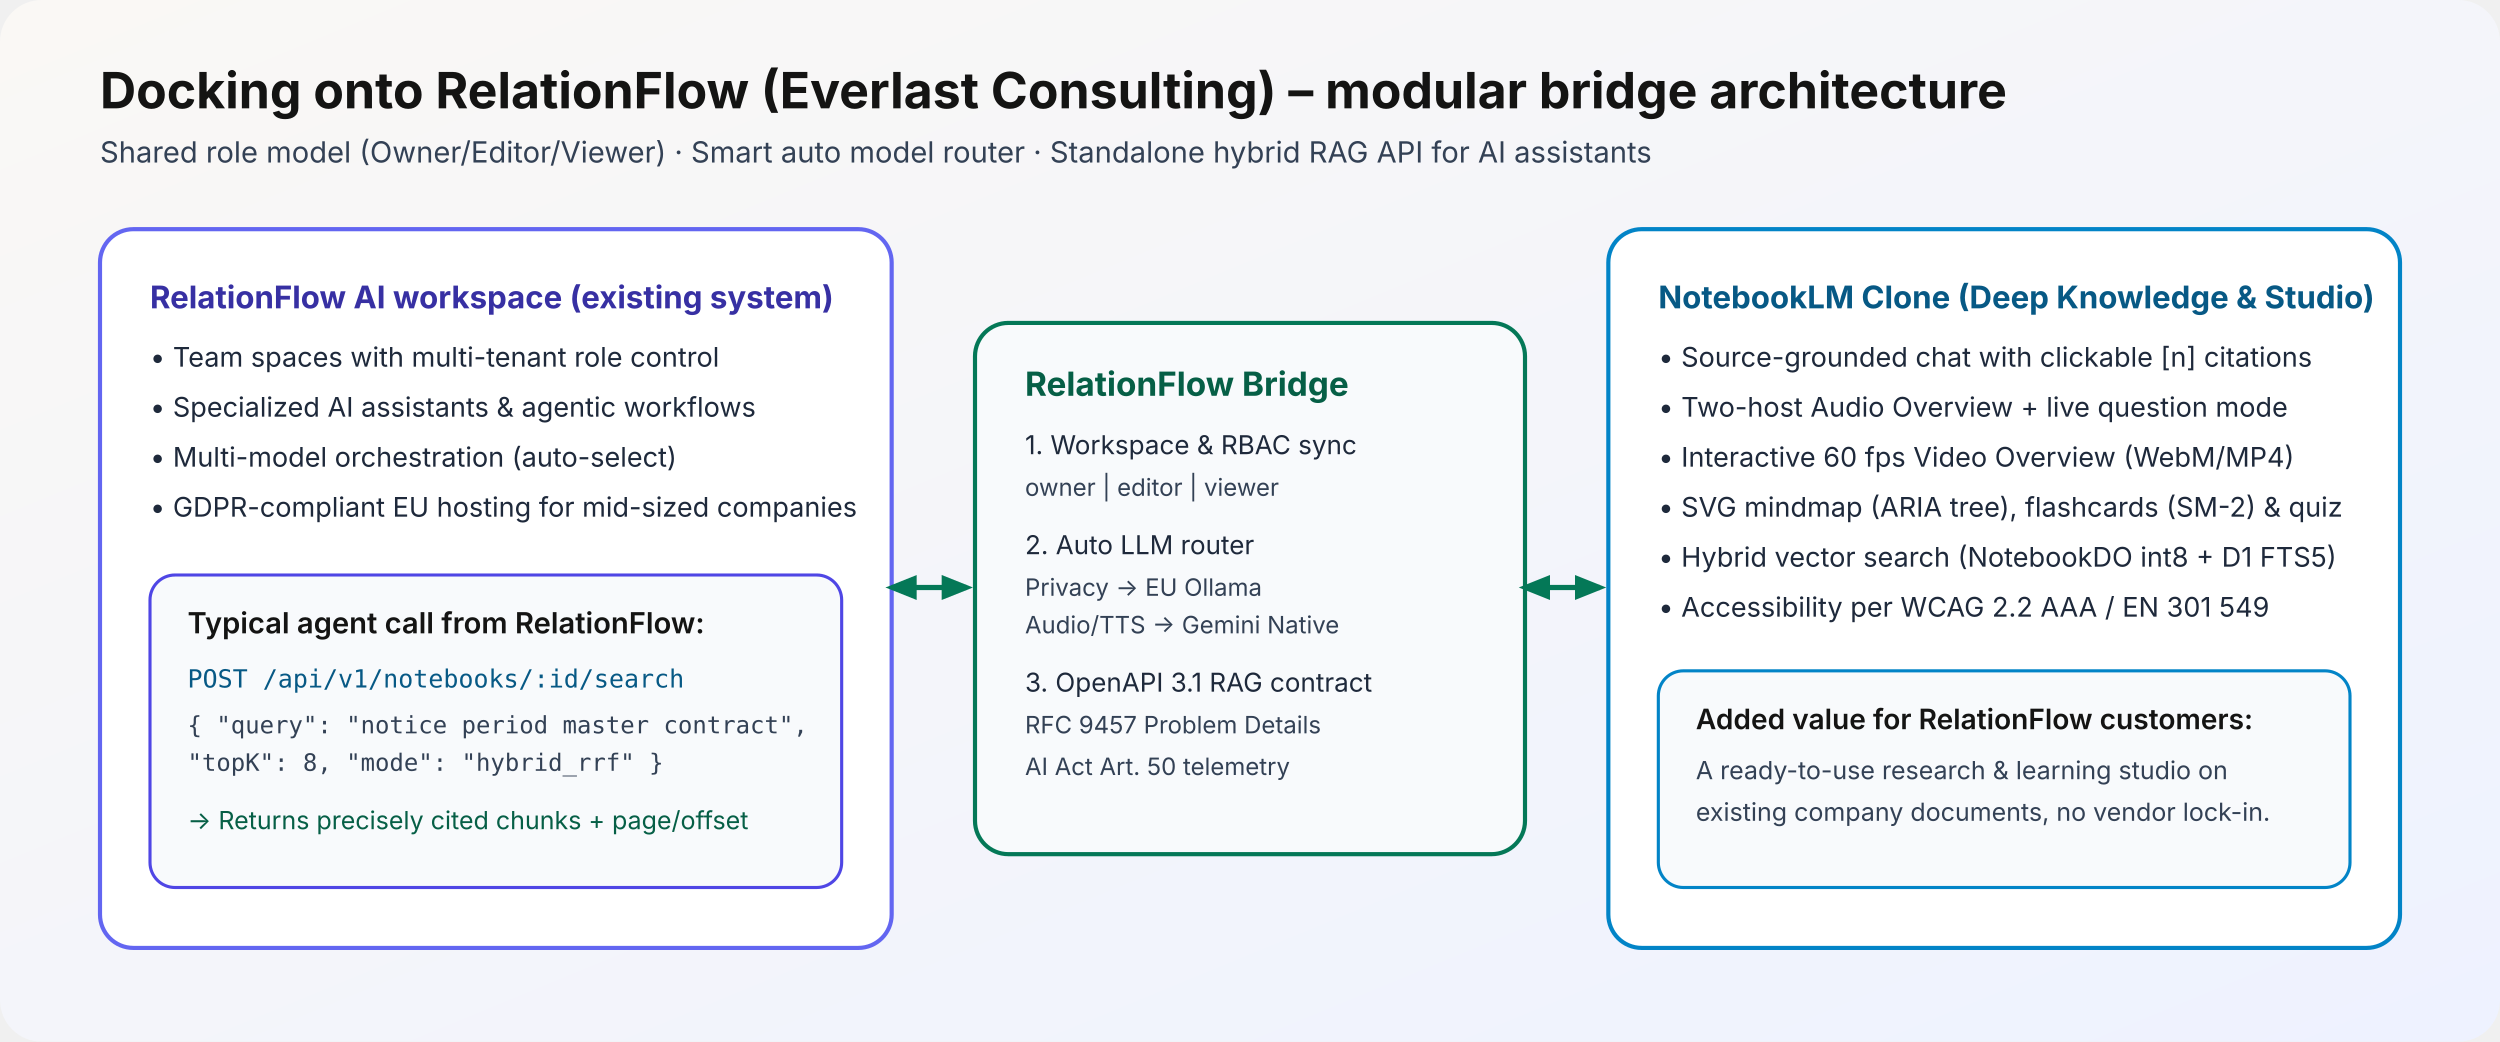
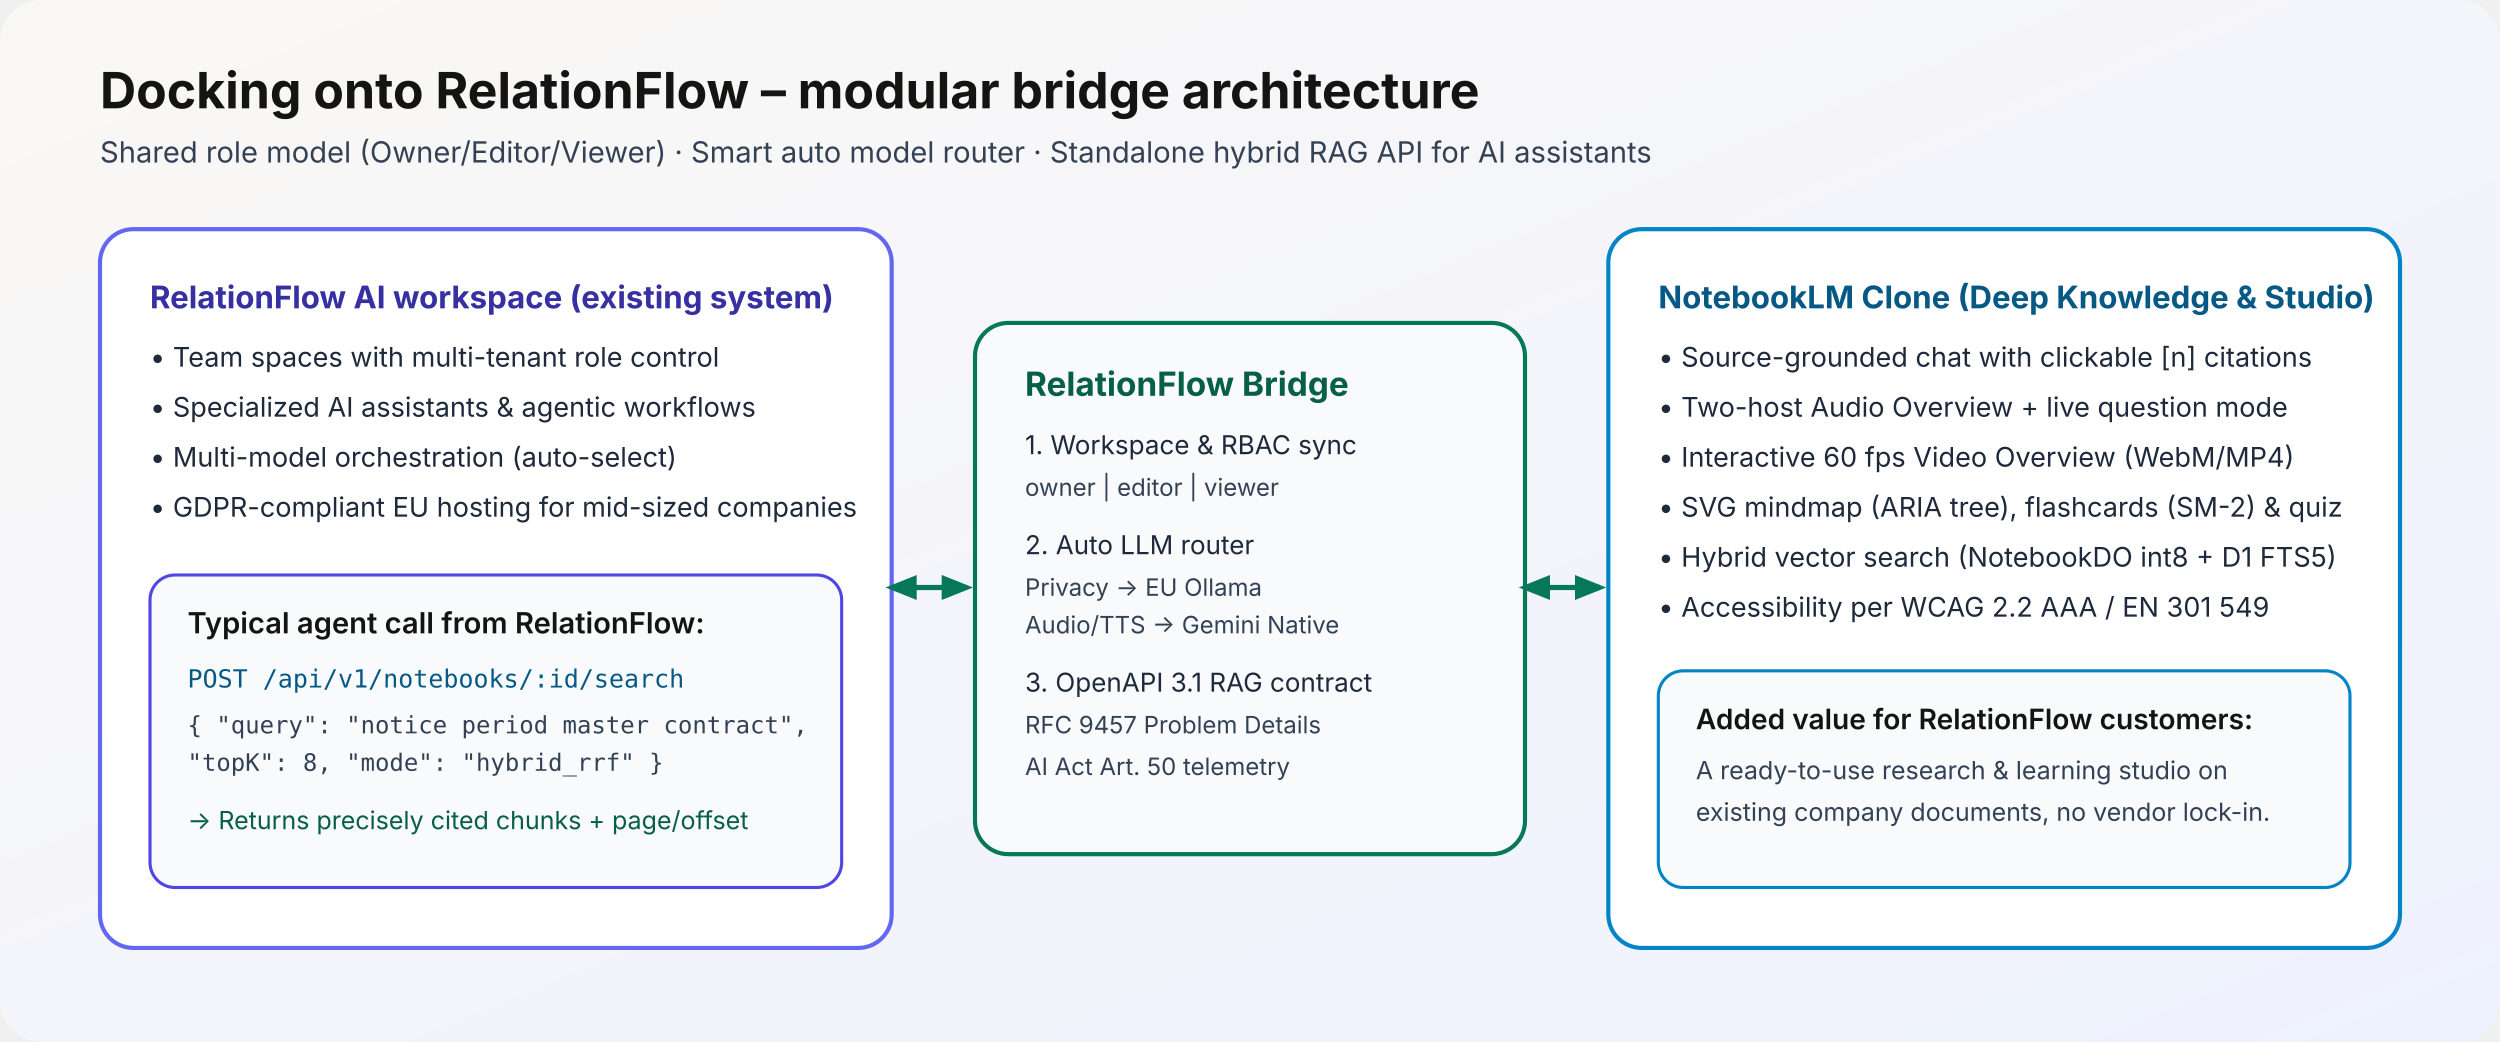
<svg xmlns="http://www.w3.org/2000/svg" viewBox="0 0 1200 500" width="1200" height="500" role="img" aria-labelledby="rf-title rf-desc">
  <style>
    :root {
      color-scheme: light dark;
      --bg-primary: #FAF8F5;
      --bg-card: #FFFFFF;
      --text-primary: #141413;
      --text-secondary: #3D3935;
      --border-subtle: #334155;
    }
    @media (prefers-color-scheme: dark) {
      :root {
        --bg-primary: #FAF8F5;
        --bg-card: #F8FAFC;
        --text-primary: #141413;
        --text-secondary: #475569;
        --border-subtle: #CBD5E1;
      }
    }
  </style>
  <defs>
    <linearGradient id="rfBg" x1="0%" y1="0%" x2="100%" y2="100%">
      <stop offset="0%" stop-color="#FAF8F5" />
      <stop offset="100%" stop-color="#EEF2FF" />
    </linearGradient>
    <marker id="rfArrow" viewBox="0 0 10 10" refX="8" refY="5" markerWidth="6" markerHeight="6" orient="auto-start-reverse">
      <path d="M 0 1 L 10 5 L 0 9 z" fill="#047857" />
    </marker>
  </defs>
  <rect width="1200" height="500" rx="20" fill="url(#rfBg)" />
  <switch>
-     <text systemLanguage="de" x="48" y="52" fill="#141413" font-family="Inter, 'Segoe UI', system-ui, -apple-system, Roboto, Helvetica, Arial, sans-serif" font-size="24" font-weight="700">Andocken an RelationFlow (Everlast Consulting) – Modulare Bridge-Architektur</text>
-     <text x="48" y="52" fill="#141413" font-family="Inter, 'Segoe UI', system-ui, -apple-system, Roboto, Helvetica, Arial, sans-serif" font-size="24" font-weight="700">Docking onto RelationFlow (Everlast Consulting) – modular bridge architecture</text>
+     <text systemLanguage="de" x="48" y="52" fill="#141413" font-family="Inter, 'Segoe UI', system-ui, -apple-system, Roboto, Helvetica, Arial, sans-serif" font-size="24" font-weight="700">Andocken an RelationFlow – Modulare Bridge-Architektur</text>
+     <text x="48" y="52" fill="#141413" font-family="Inter, 'Segoe UI', system-ui, -apple-system, Roboto, Helvetica, Arial, sans-serif" font-size="24" font-weight="700">Docking onto RelationFlow – modular bridge architecture</text>
  </switch>
  <switch>
    <text systemLanguage="de" x="48" y="78" fill="#334155" font-family="Inter, 'Segoe UI', system-ui, -apple-system, Roboto, Helvetica, Arial, sans-serif" font-size="14">Gemeinsames Rollenmodell (Owner/Editor/Viewer) · Intelligenter Auto-Modell-Router · Eigenständige Hybrid-RAG-API für KI-Assistenten</text>
    <text x="48" y="78" fill="#334155" font-family="Inter, 'Segoe UI', system-ui, -apple-system, Roboto, Helvetica, Arial, sans-serif" font-size="14">Shared role model (Owner/Editor/Viewer) · Smart auto model router · Standalone hybrid RAG API for AI assistants</text>
  </switch>
  <rect x="48" y="110" width="380" height="345" rx="16" fill="#FFFFFF" stroke="#6366F1" stroke-width="2" />
  <switch>
    <text systemLanguage="de" x="72" y="148" fill="#3730A3" font-family="Inter, 'Segoe UI', system-ui, -apple-system, Roboto, Helvetica, Arial, sans-serif" font-size="15" font-weight="700">RelationFlow KI-Workspace (Bestandssystem)</text>
    <text x="72" y="148" fill="#3730A3" font-family="Inter, 'Segoe UI', system-ui, -apple-system, Roboto, Helvetica, Arial, sans-serif" font-size="15" font-weight="700">RelationFlow AI workspace (existing system)</text>
  </switch>
  <switch>
    <text systemLanguage="de" x="72" y="176" fill="#1E293B" font-family="Inter, 'Segoe UI', system-ui, -apple-system, Roboto, Helvetica, Arial, sans-serif" font-size="13">• Team-Spaces mit mandantenfähiger Rollensteuerung</text>
    <text x="72" y="176" fill="#1E293B" font-family="Inter, 'Segoe UI', system-ui, -apple-system, Roboto, Helvetica, Arial, sans-serif" font-size="13">• Team spaces with multi-tenant role control</text>
  </switch>
  <switch>
    <text systemLanguage="de" x="72" y="200" fill="#1E293B" font-family="Inter, 'Segoe UI', system-ui, -apple-system, Roboto, Helvetica, Arial, sans-serif" font-size="13">• Spezialisierte KI-Assistenten &amp; Agentic Workflows</text>
    <text x="72" y="200" fill="#1E293B" font-family="Inter, 'Segoe UI', system-ui, -apple-system, Roboto, Helvetica, Arial, sans-serif" font-size="13">• Specialized AI assistants &amp; agentic workflows</text>
  </switch>
  <switch>
    <text systemLanguage="de" x="72" y="224" fill="#1E293B" font-family="Inter, 'Segoe UI', system-ui, -apple-system, Roboto, Helvetica, Arial, sans-serif" font-size="13">• Multi-Modell-Orchestrierung (Auto-Select)</text>
    <text x="72" y="224" fill="#1E293B" font-family="Inter, 'Segoe UI', system-ui, -apple-system, Roboto, Helvetica, Arial, sans-serif" font-size="13">• Multi-model orchestration (auto-select)</text>
  </switch>
  <switch>
    <text systemLanguage="de" x="72" y="248" fill="#1E293B" font-family="Inter, 'Segoe UI', system-ui, -apple-system, Roboto, Helvetica, Arial, sans-serif" font-size="13">• DSGVO-konformes EU-Hosting für den Mittelstand</text>
    <text x="72" y="248" fill="#1E293B" font-family="Inter, 'Segoe UI', system-ui, -apple-system, Roboto, Helvetica, Arial, sans-serif" font-size="13">• GDPR-compliant EU hosting for mid-sized companies</text>
  </switch>
  <rect x="72" y="276" width="332" height="150" rx="12" fill="#F8FAFC" stroke="#4F46E5" stroke-width="1.5" />
  <switch>
    <text systemLanguage="de" x="90" y="304" fill="#141413" font-family="Inter, 'Segoe UI', system-ui, -apple-system, Roboto, Helvetica, Arial, sans-serif" font-size="14" font-weight="600">Typischer Agenten-Aufruf aus RelationFlow:</text>
    <text x="90" y="304" fill="#141413" font-family="Inter, 'Segoe UI', system-ui, -apple-system, Roboto, Helvetica, Arial, sans-serif" font-size="14" font-weight="600">Typical agent call from RelationFlow:</text>
  </switch>
  <text x="90" y="330" fill="#075985" font-family="'JetBrains Mono', ui-monospace, Consolas, Menlo, monospace" font-size="12">POST /api/v1/notebooks/:id/search</text>
  <switch>
    <text systemLanguage="de" x="90" y="352" fill="#334155" font-family="'JetBrains Mono', ui-monospace, Consolas, Menlo, monospace" font-size="11.5">{ "query": "Kündigungsfrist Rahmenvertrag",</text>
    <text x="90" y="352" fill="#334155" font-family="'JetBrains Mono', ui-monospace, Consolas, Menlo, monospace" font-size="11.5">{ "query": "notice period master contract",</text>
  </switch>
  <text x="90" y="370" fill="#334155" font-family="'JetBrains Mono', ui-monospace, Consolas, Menlo, monospace" font-size="11.5">  "topK": 8, "mode": "hybrid_rrf" }</text>
  <switch>
    <text systemLanguage="de" x="90" y="398" fill="#065F46" font-family="Inter, 'Segoe UI', system-ui, -apple-system, Roboto, Helvetica, Arial, sans-serif" font-size="12">→ Liefert exakt belegte Chunks + Seite/Offset</text>
    <text x="90" y="398" fill="#065F46" font-family="Inter, 'Segoe UI', system-ui, -apple-system, Roboto, Helvetica, Arial, sans-serif" font-size="12">→ Returns precisely cited chunks + page/offset</text>
  </switch>
  <rect x="468" y="155" width="264" height="255" rx="16" fill="#F8FAFC" stroke="#047857" stroke-width="2" />
  <text x="492" y="190" fill="#065F46" font-family="Inter, 'Segoe UI', system-ui, -apple-system, Roboto, Helvetica, Arial, sans-serif" font-size="16" font-weight="700">RelationFlow Bridge</text>
  <switch>
    <text systemLanguage="de" x="492" y="218" fill="#1E293B" font-family="Inter, 'Segoe UI', system-ui, -apple-system, Roboto, Helvetica, Arial, sans-serif" font-size="12.5">1. Workspace- &amp; RBAC-Sync</text>
    <text x="492" y="218" fill="#1E293B" font-family="Inter, 'Segoe UI', system-ui, -apple-system, Roboto, Helvetica, Arial, sans-serif" font-size="12.5">1. Workspace &amp; RBAC sync</text>
  </switch>
  <text x="492" y="238" fill="#334155" font-family="Inter, 'Segoe UI', system-ui, -apple-system, Roboto, Helvetica, Arial, sans-serif" font-size="11.5">   owner | editor | viewer</text>
  <switch>
    <text systemLanguage="de" x="492" y="266" fill="#1E293B" font-family="Inter, 'Segoe UI', system-ui, -apple-system, Roboto, Helvetica, Arial, sans-serif" font-size="12.5">2. Auto-LLM-Router</text>
    <text x="492" y="266" fill="#1E293B" font-family="Inter, 'Segoe UI', system-ui, -apple-system, Roboto, Helvetica, Arial, sans-serif" font-size="12.5">2. Auto LLM router</text>
  </switch>
  <switch>
    <text systemLanguage="de" x="492" y="286" fill="#334155" font-family="Inter, 'Segoe UI', system-ui, -apple-system, Roboto, Helvetica, Arial, sans-serif" font-size="11.5">   Datenschutz → EU-Ollama</text>
    <text x="492" y="286" fill="#334155" font-family="Inter, 'Segoe UI', system-ui, -apple-system, Roboto, Helvetica, Arial, sans-serif" font-size="11.5">   Privacy → EU Ollama</text>
  </switch>
  <text x="492" y="304" fill="#334155" font-family="Inter, 'Segoe UI', system-ui, -apple-system, Roboto, Helvetica, Arial, sans-serif" font-size="11.5">   Audio/TTS → Gemini Native</text>
  <switch>
    <text systemLanguage="de" x="492" y="332" fill="#1E293B" font-family="Inter, 'Segoe UI', system-ui, -apple-system, Roboto, Helvetica, Arial, sans-serif" font-size="12.5">3. OpenAPI 3.1 RAG-Vertrag</text>
    <text x="492" y="332" fill="#1E293B" font-family="Inter, 'Segoe UI', system-ui, -apple-system, Roboto, Helvetica, Arial, sans-serif" font-size="12.5">3. OpenAPI 3.1 RAG contract</text>
  </switch>
  <text x="492" y="352" fill="#334155" font-family="Inter, 'Segoe UI', system-ui, -apple-system, Roboto, Helvetica, Arial, sans-serif" font-size="11.5">   RFC 9457 Problem Details</text>
  <switch>
    <text systemLanguage="de" x="492" y="372" fill="#334155" font-family="Inter, 'Segoe UI', system-ui, -apple-system, Roboto, Helvetica, Arial, sans-serif" font-size="11.5">   AI Act Art. 50 Telemetrie</text>
    <text x="492" y="372" fill="#334155" font-family="Inter, 'Segoe UI', system-ui, -apple-system, Roboto, Helvetica, Arial, sans-serif" font-size="11.5">   AI Act Art. 50 telemetry</text>
  </switch>
  <rect x="772" y="110" width="380" height="345" rx="16" fill="#FFFFFF" stroke="#0284C7" stroke-width="2" />
  <switch>
    <text systemLanguage="de" x="796" y="148" fill="#075985" font-family="Inter, 'Segoe UI', system-ui, -apple-system, Roboto, Helvetica, Arial, sans-serif" font-size="15" font-weight="700">NotebookLM Klon (Deep-Knowledge &amp; Studio)</text>
    <text x="796" y="148" fill="#075985" font-family="Inter, 'Segoe UI', system-ui, -apple-system, Roboto, Helvetica, Arial, sans-serif" font-size="15" font-weight="700">NotebookLM Clone (Deep Knowledge &amp; Studio)</text>
  </switch>
  <switch>
    <text systemLanguage="de" x="796" y="176" fill="#1E293B" font-family="Inter, 'Segoe UI', system-ui, -apple-system, Roboto, Helvetica, Arial, sans-serif" font-size="13">• Quellengestützter Chat mit klickbaren [n]-Zitaten</text>
    <text x="796" y="176" fill="#1E293B" font-family="Inter, 'Segoe UI', system-ui, -apple-system, Roboto, Helvetica, Arial, sans-serif" font-size="13">• Source-grounded chat with clickable [n] citations</text>
  </switch>
  <switch>
    <text systemLanguage="de" x="796" y="200" fill="#1E293B" font-family="Inter, 'Segoe UI', system-ui, -apple-system, Roboto, Helvetica, Arial, sans-serif" font-size="13">• Zwei-Sprecher Audio-Overview + Live-Fragen-Modus</text>
    <text x="796" y="200" fill="#1E293B" font-family="Inter, 'Segoe UI', system-ui, -apple-system, Roboto, Helvetica, Arial, sans-serif" font-size="13">• Two-host Audio Overview + live question mode</text>
  </switch>
  <switch>
    <text systemLanguage="de" x="796" y="224" fill="#1E293B" font-family="Inter, 'Segoe UI', system-ui, -apple-system, Roboto, Helvetica, Arial, sans-serif" font-size="13">• Interaktiver 60-fps Video-Overview (WebM/MP4)</text>
    <text x="796" y="224" fill="#1E293B" font-family="Inter, 'Segoe UI', system-ui, -apple-system, Roboto, Helvetica, Arial, sans-serif" font-size="13">• Interactive 60 fps Video Overview (WebM/MP4)</text>
  </switch>
  <switch>
    <text systemLanguage="de" x="796" y="248" fill="#1E293B" font-family="Inter, 'Segoe UI', system-ui, -apple-system, Roboto, Helvetica, Arial, sans-serif" font-size="13">• SVG-Mindmap (ARIA-Tree), Lernkarten (SM-2) &amp; Quiz</text>
    <text x="796" y="248" fill="#1E293B" font-family="Inter, 'Segoe UI', system-ui, -apple-system, Roboto, Helvetica, Arial, sans-serif" font-size="13">• SVG mindmap (ARIA tree), flashcards (SM-2) &amp; quiz</text>
  </switch>
  <switch>
    <text systemLanguage="de" x="796" y="272" fill="#1E293B" font-family="Inter, 'Segoe UI', system-ui, -apple-system, Roboto, Helvetica, Arial, sans-serif" font-size="13">• Hybrid-Vektorsuche (NotebookDO int8 + D1 FTS5)</text>
    <text x="796" y="272" fill="#1E293B" font-family="Inter, 'Segoe UI', system-ui, -apple-system, Roboto, Helvetica, Arial, sans-serif" font-size="13">• Hybrid vector search (NotebookDO int8 + D1 FTS5)</text>
  </switch>
  <switch>
    <text systemLanguage="de" x="796" y="296" fill="#1E293B" font-family="Inter, 'Segoe UI', system-ui, -apple-system, Roboto, Helvetica, Arial, sans-serif" font-size="13">• Barrierefreiheit nach WCAG 2.2 AAA / EN 301 549</text>
    <text x="796" y="296" fill="#1E293B" font-family="Inter, 'Segoe UI', system-ui, -apple-system, Roboto, Helvetica, Arial, sans-serif" font-size="13">• Accessibility per WCAG 2.2 AAA / EN 301 549</text>
  </switch>
  <rect x="796" y="322" width="332" height="104" rx="12" fill="#F8FAFC" stroke="#0284C7" stroke-width="1.5" />
  <switch>
    <text systemLanguage="de" x="814" y="350" fill="#141413" font-family="Inter, 'Segoe UI', system-ui, -apple-system, Roboto, Helvetica, Arial, sans-serif" font-size="13.5" font-weight="600">Mehrwert für RelationFlow-Kunden:</text>
    <text x="814" y="350" fill="#141413" font-family="Inter, 'Segoe UI', system-ui, -apple-system, Roboto, Helvetica, Arial, sans-serif" font-size="13.5" font-weight="600">Added value for RelationFlow customers:</text>
  </switch>
  <switch>
    <text systemLanguage="de" x="814" y="374" fill="#334155" font-family="Inter, 'Segoe UI', system-ui, -apple-system, Roboto, Helvetica, Arial, sans-serif" font-size="12">Sofort nutzbares Forschungs- &amp; Lernstudio auf</text>
    <text x="814" y="374" fill="#334155" font-family="Inter, 'Segoe UI', system-ui, -apple-system, Roboto, Helvetica, Arial, sans-serif" font-size="12">A ready-to-use research &amp; learning studio on</text>
  </switch>
  <switch>
    <text systemLanguage="de" x="814" y="394" fill="#334155" font-family="Inter, 'Segoe UI', system-ui, -apple-system, Roboto, Helvetica, Arial, sans-serif" font-size="12">Firmendokumenten, ohne Vendor-Lock-in.</text>
    <text x="814" y="394" fill="#334155" font-family="Inter, 'Segoe UI', system-ui, -apple-system, Roboto, Helvetica, Arial, sans-serif" font-size="12">existing company documents, no vendor lock-in.</text>
  </switch>
  <line x1="428" y1="282" x2="464" y2="282" stroke="#047857" stroke-width="2.5" marker-start="url(#rfArrow)" marker-end="url(#rfArrow)" />
  <line x1="732" y1="282" x2="768" y2="282" stroke="#047857" stroke-width="2.5" marker-start="url(#rfArrow)" marker-end="url(#rfArrow)" />
</svg>
